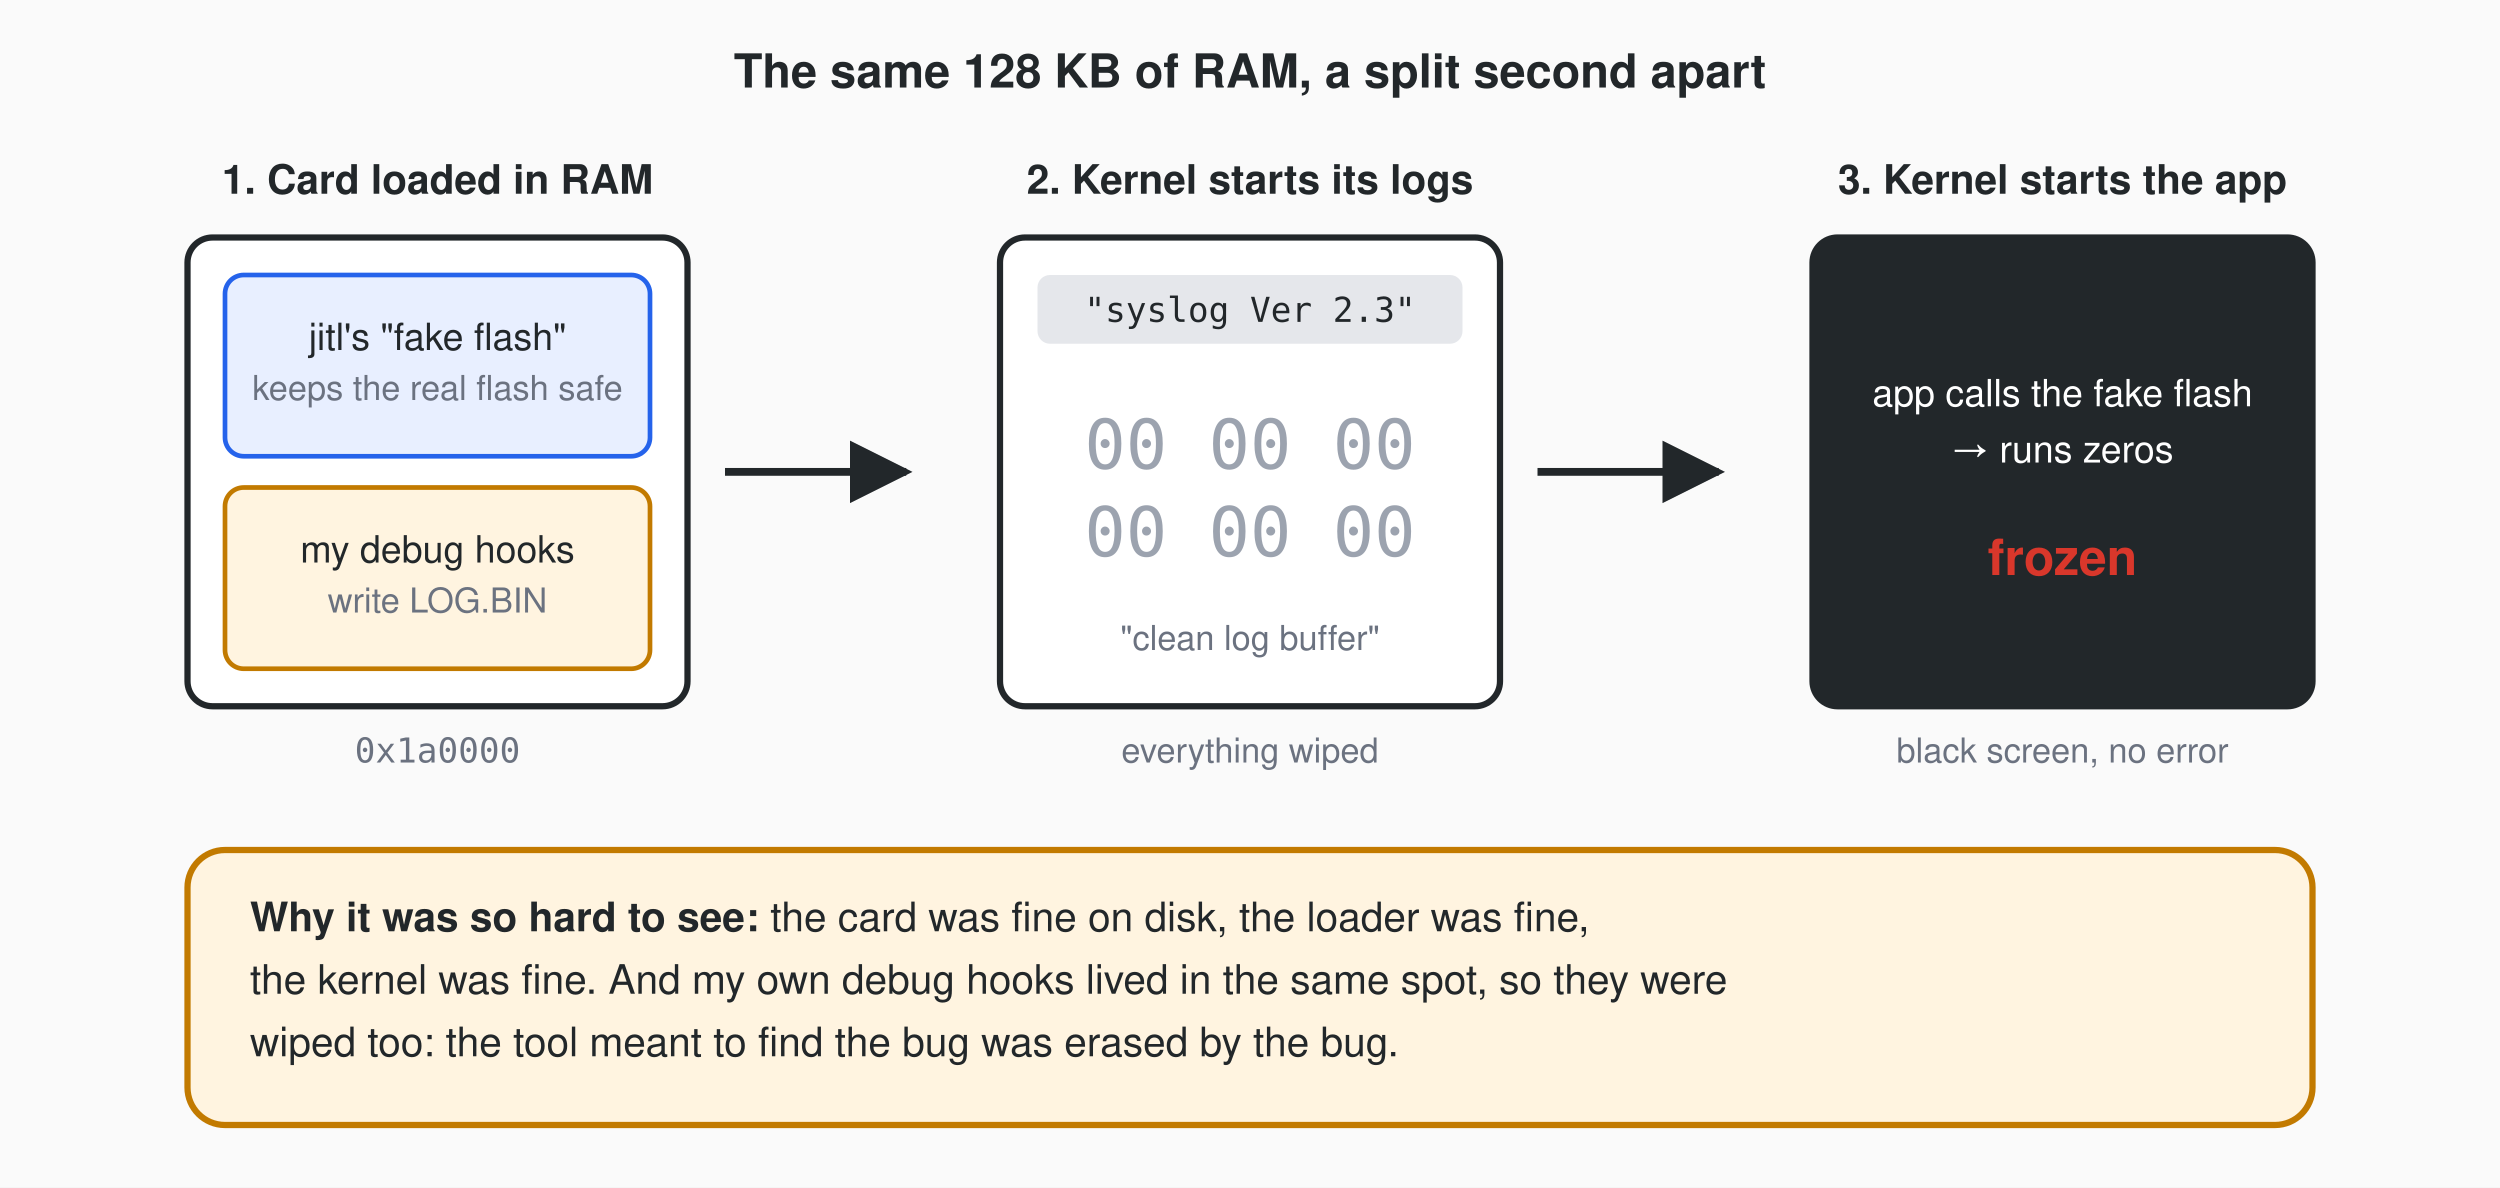
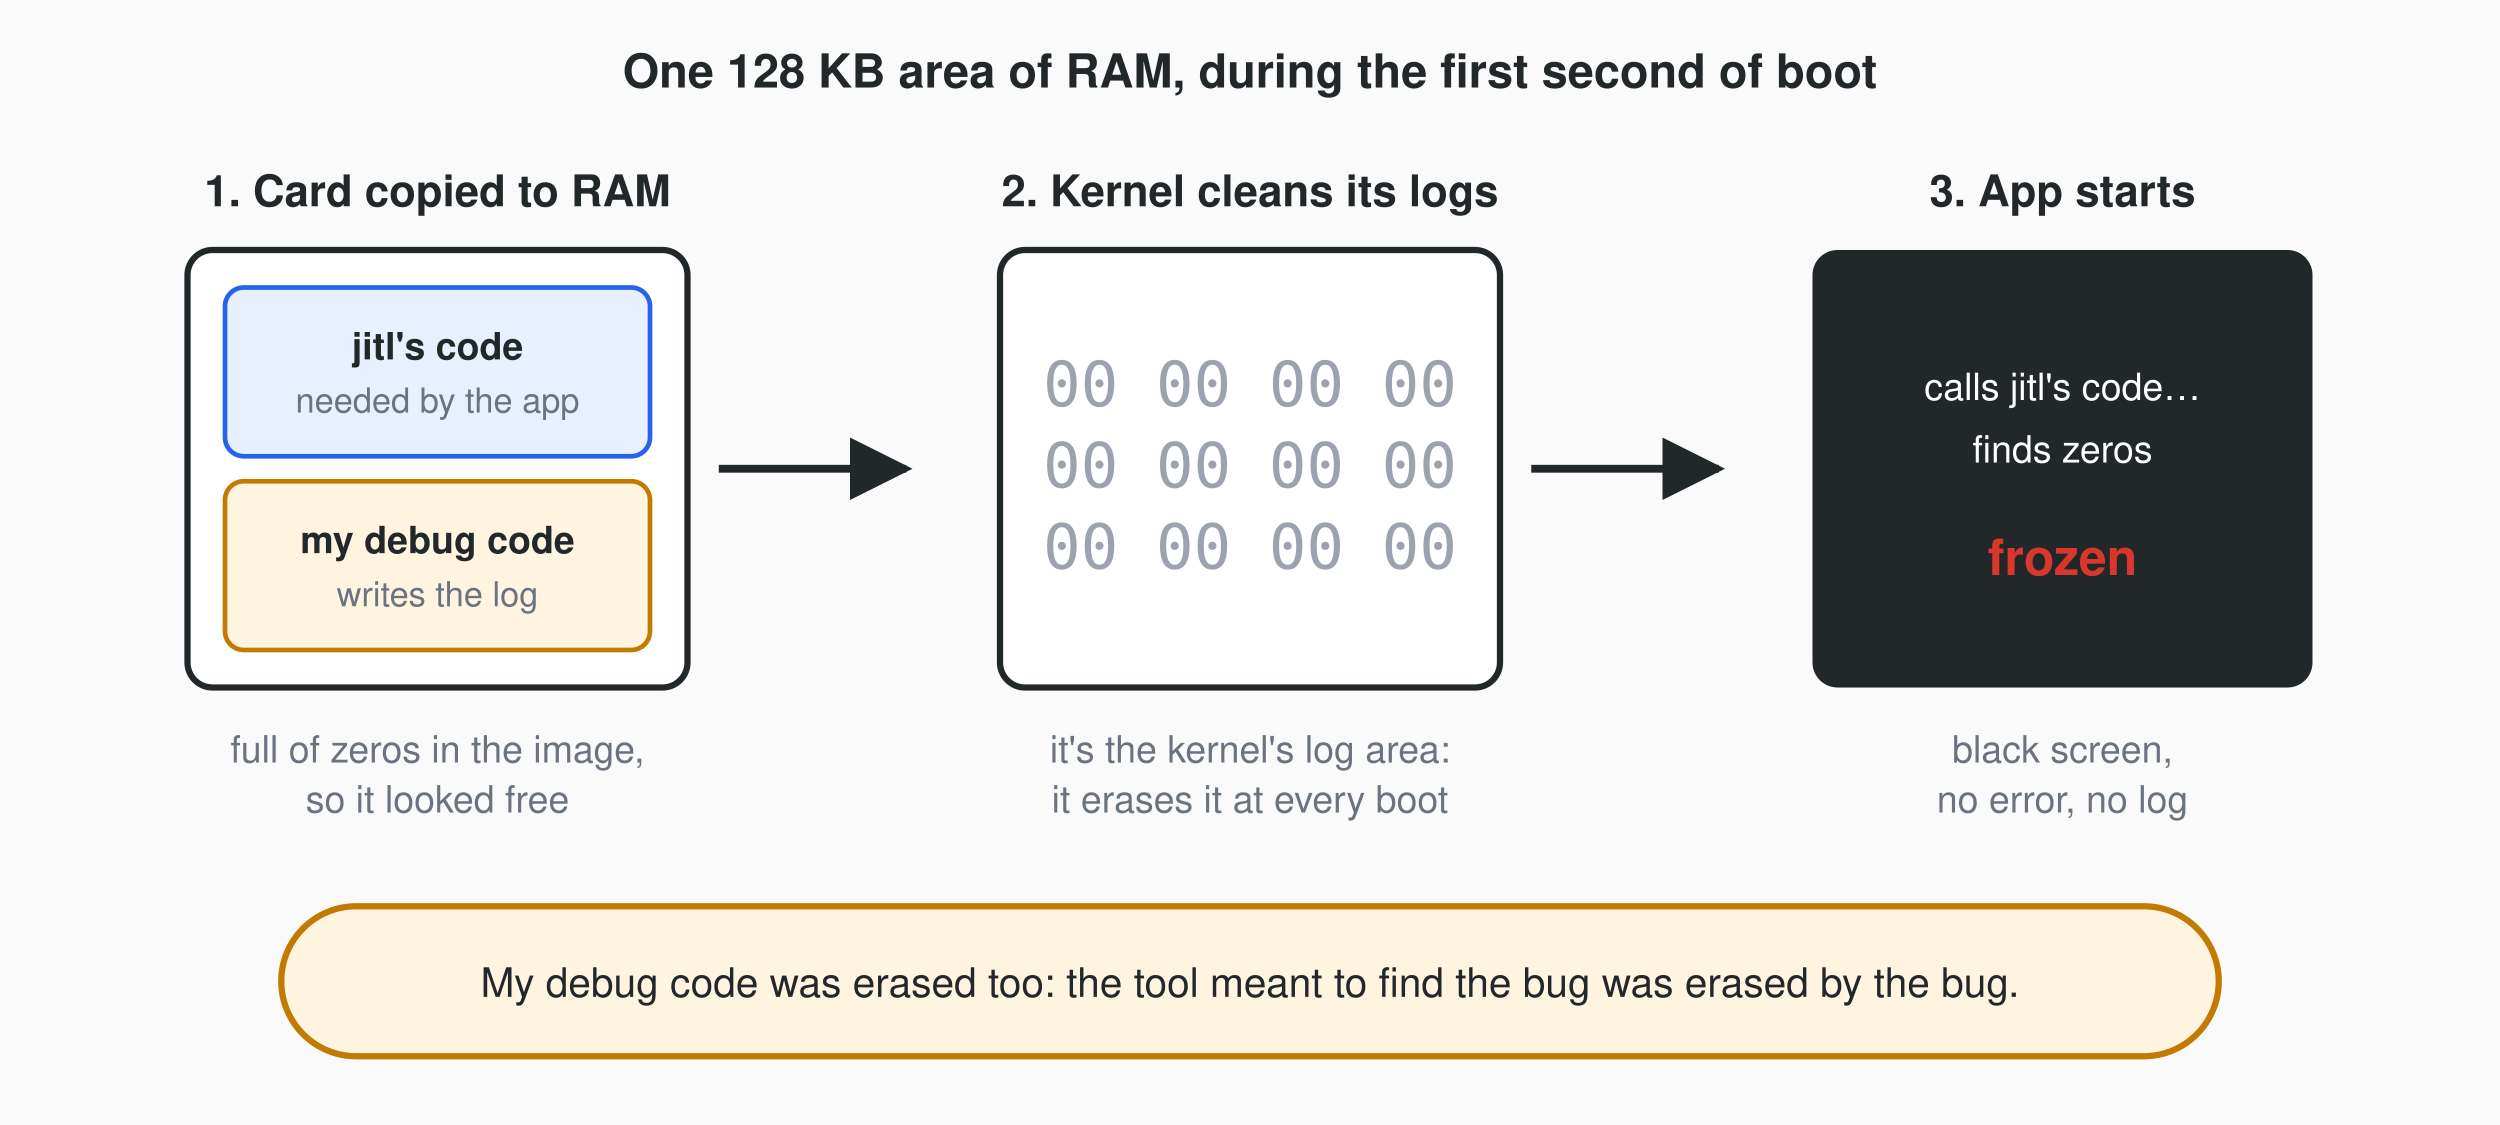
- <svg xmlns="http://www.w3.org/2000/svg" viewBox="0 0 800 380" font-family="-apple-system,Helvetica,Arial,sans-serif">
+ <svg xmlns="http://www.w3.org/2000/svg" viewBox="0 0 800 360" font-family="-apple-system,Helvetica,Arial,sans-serif">
  <defs>
    <marker id="a" viewBox="0 0 10 10" refX="9" refY="5" markerWidth="8" markerHeight="8" orient="auto">
      <path d="M0,0L10,5L0,10z" fill="#22272a" />
    </marker>
  </defs>
-   <rect width="800" height="380" fill="#fafafa" />
-   <text x="400" y="28" text-anchor="middle" font-size="15" font-weight="700" fill="#22272a">The same 128 KB of RAM, a split second apart</text>
-   <text x="140" y="62" text-anchor="middle" font-size="13" font-weight="700" fill="#22272a">1. Card loaded in RAM</text>
-   <rect x="60" y="76" width="160" height="150" rx="8" fill="#fff" stroke="#22272a" stroke-width="2" />
-   <rect x="72" y="88" width="136" height="58" rx="6" fill="#e8efff" stroke="#2563eb" stroke-width="1.5" />
-   <text x="140" y="112" text-anchor="middle" font-size="12" fill="#22272a">jitl's "fake flash"</text>
-   <text x="140" y="128" text-anchor="middle" font-size="11" fill="#6b7280">keeps the real flash safe</text>
-   <rect x="72" y="156" width="136" height="58" rx="6" fill="#fff4e0" stroke="#c27a00" stroke-width="1.5" />
-   <text x="140" y="180" text-anchor="middle" font-size="12" fill="#22272a">my debug hooks</text>
-   <text x="140" y="196" text-anchor="middle" font-size="11" fill="#6b7280">write LOG.BIN</text>
-   <text x="140" y="244" text-anchor="middle" font-size="11" fill="#6b7280" font-family="Menlo,monospace">0x1a0000</text>
-   <path d="M232 151 H290" stroke="#22272a" stroke-width="2.5" marker-end="url(#a)" />
-   <text x="400" y="62" text-anchor="middle" font-size="13" font-weight="700" fill="#22272a">2. Kernel starts its logs</text>
-   <rect x="320" y="76" width="160" height="150" rx="8" fill="#fff" stroke="#22272a" stroke-width="2" />
-   <rect x="332" y="88" width="136" height="22" rx="4" fill="#e5e7eb" />
-   <text x="400" y="103" text-anchor="middle" font-size="11" fill="#22272a" font-family="Menlo,monospace">"syslog Ver 2.3"</text>
-   <text x="400" y="150" text-anchor="middle" font-size="22" fill="#9ca3af" font-family="Menlo,monospace">00 00 00</text>
-   <text x="400" y="178" text-anchor="middle" font-size="22" fill="#9ca3af" font-family="Menlo,monospace">00 00 00</text>
-   <text x="400" y="208" text-anchor="middle" font-size="11" fill="#6b7280">"clean log buffer"</text>
-   <text x="400" y="244" text-anchor="middle" font-size="11" fill="#6b7280">everything wiped</text>
-   <path d="M492 151 H550" stroke="#22272a" stroke-width="2.5" marker-end="url(#a)" />
-   <text x="660" y="62" text-anchor="middle" font-size="13" font-weight="700" fill="#22272a">3. Kernel starts the app</text>
-   <rect x="580" y="76" width="160" height="150" rx="8" fill="#22272a" stroke="#22272a" stroke-width="2" />
-   <text x="660" y="130" text-anchor="middle" font-size="12" fill="#fff">app calls the fake flash</text>
-   <text x="660" y="148" text-anchor="middle" font-size="12" fill="#fff">→ runs zeros</text>
+   <rect width="800" height="360" fill="#fafafa" />
+   <text x="400" y="28" text-anchor="middle" font-size="15" font-weight="700" fill="#22272a">One 128 KB area of RAM, during the first second of boot</text>
+   <g font-size="14" font-weight="700" fill="#22272a" text-anchor="middle">
+     <text x="140" y="66">1. Card copied to RAM</text>
+     <text x="400" y="66">2. Kernel cleans its logs</text>
+     <text x="660" y="66">3. App starts</text>
+   </g>
+   <rect x="60" y="80" width="160" height="140" rx="8" fill="#fff" stroke="#22272a" stroke-width="2" />
+   <rect x="72" y="92" width="136" height="54" rx="6" fill="#e8efff" stroke="#2563eb" stroke-width="1.5" />
+   <text x="140" y="115" text-anchor="middle" font-size="12" font-weight="700" fill="#22272a">jitl's code</text>
+   <text x="140" y="132" text-anchor="middle" font-size="11" fill="#6b7280">needed by the app</text>
+   <rect x="72" y="154" width="136" height="54" rx="6" fill="#fff4e0" stroke="#c27a00" stroke-width="1.5" />
+   <text x="140" y="177" text-anchor="middle" font-size="12" font-weight="700" fill="#22272a">my debug code</text>
+   <text x="140" y="194" text-anchor="middle" font-size="11" fill="#6b7280">writes the log</text>
+   <path d="M230 150 H290" stroke="#22272a" stroke-width="2.5" marker-end="url(#a)" />
+   <rect x="320" y="80" width="160" height="140" rx="8" fill="#fff" stroke="#22272a" stroke-width="2" />
+   <text x="400" y="130" text-anchor="middle" font-size="20" fill="#9ca3af" font-family="Menlo,monospace">00 00 00 00</text>
+   <text x="400" y="156" text-anchor="middle" font-size="20" fill="#9ca3af" font-family="Menlo,monospace">00 00 00 00</text>
+   <text x="400" y="182" text-anchor="middle" font-size="20" fill="#9ca3af" font-family="Menlo,monospace">00 00 00 00</text>
+   <path d="M490 150 H550" stroke="#22272a" stroke-width="2.5" marker-end="url(#a)" />
+   <rect x="580" y="80" width="160" height="140" rx="8" fill="#22272a" />
+   <text x="660" y="128" text-anchor="middle" font-size="12" fill="#fff">calls jitl's code…</text>
+   <text x="660" y="148" text-anchor="middle" font-size="12" fill="#fff">finds zeros</text>
  <text x="660" y="184" text-anchor="middle" font-size="16" font-weight="700" fill="#d9372b">frozen</text>
-   <text x="660" y="244" text-anchor="middle" font-size="11" fill="#6b7280">black screen, no error</text>
-   <rect x="60" y="272" width="680" height="88" rx="12" fill="#fff4e0" stroke="#c27a00" stroke-width="2" />
-   <text x="80" y="298" font-size="13" fill="#22272a">
-     <tspan font-weight="700">Why it was so hard to see:</tspan> the card was fine on disk, the loader was fine,</text>
-   <text x="80" y="318" font-size="13" fill="#22272a">the kernel was fine. And my own debug hooks lived in the same spot, so they were</text>
-   <text x="80" y="338" font-size="13" fill="#22272a">wiped too: the tool meant to find the bug was erased by the bug.</text>
+   <g font-size="12" fill="#6b7280" text-anchor="middle">
+     <text x="140" y="244">full of zeros in the image,</text>
+     <text x="140" y="260">so it looked free</text>
+     <text x="400" y="244">it's the kernel's log area:</text>
+     <text x="400" y="260">it erases it at every boot</text>
+     <text x="660" y="244">black screen,</text>
+     <text x="660" y="260">no error, no log</text>
+   </g>
+   <rect x="90" y="290" width="620" height="48" rx="24" fill="#fff4e0" stroke="#c27a00" stroke-width="2" />
+   <text x="400" y="319" text-anchor="middle" font-size="13" fill="#22272a">My debug code was erased too: the tool meant to find the bug was erased by the bug.</text>
</svg>
